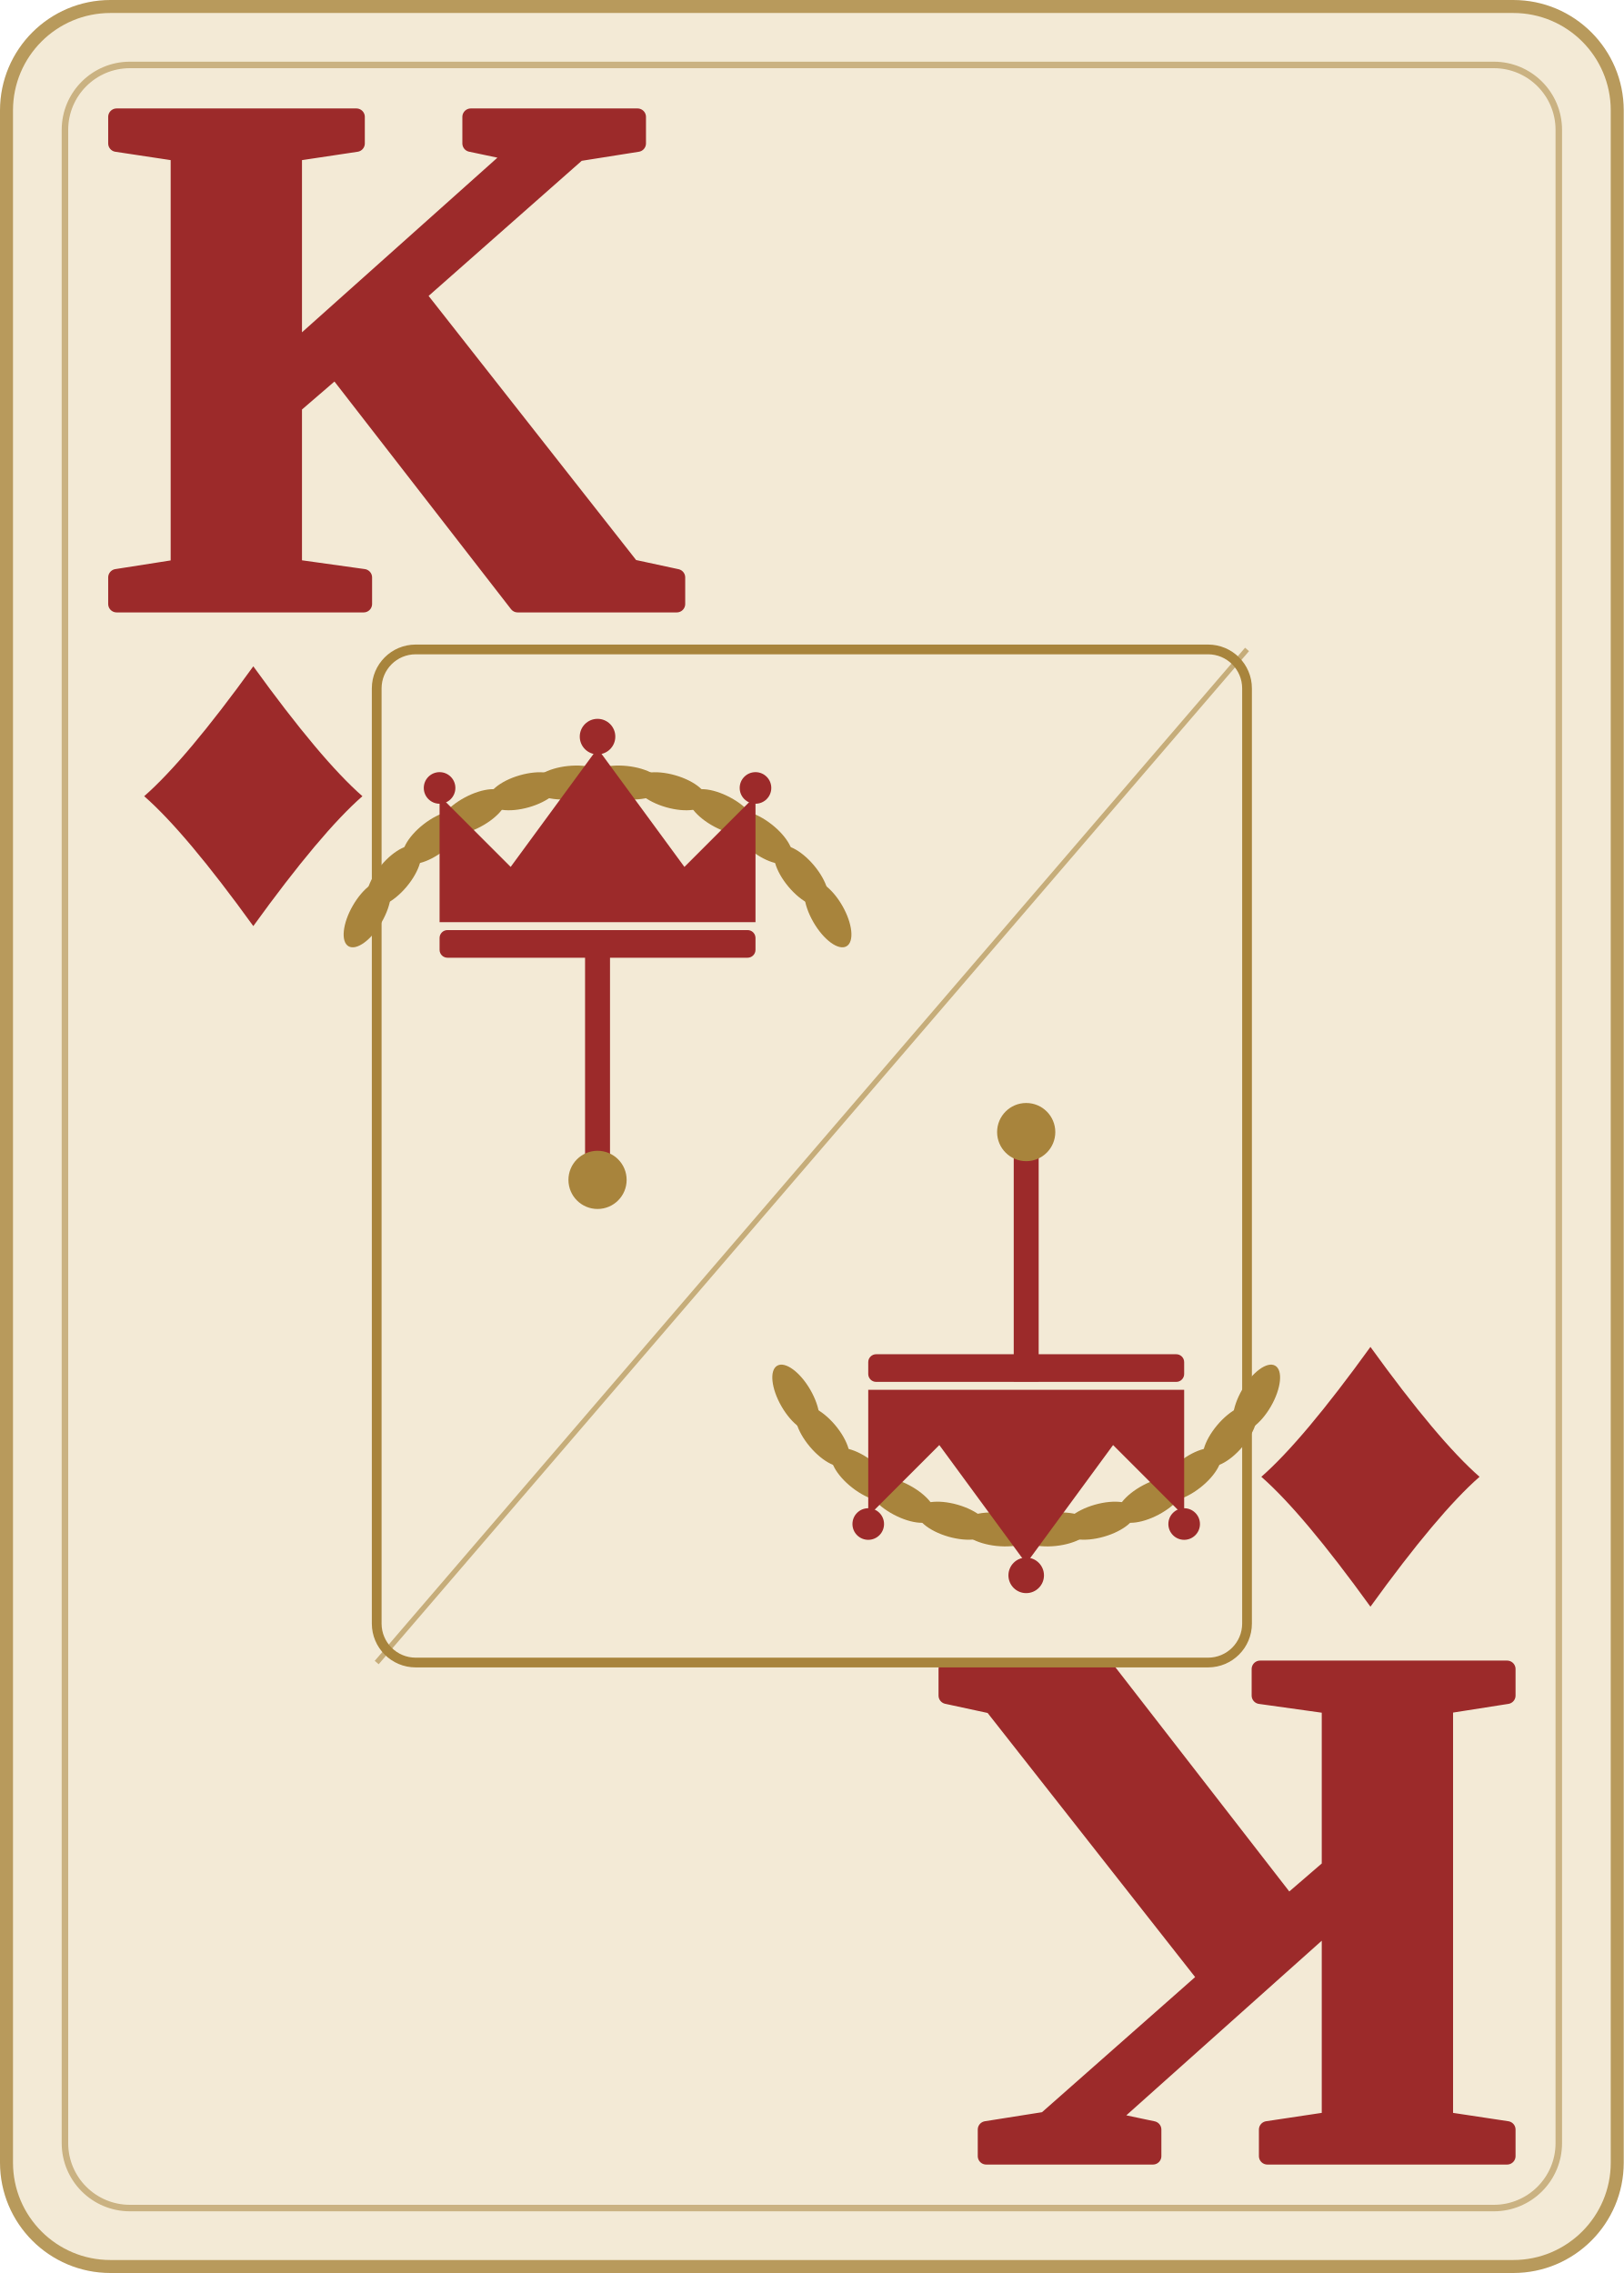
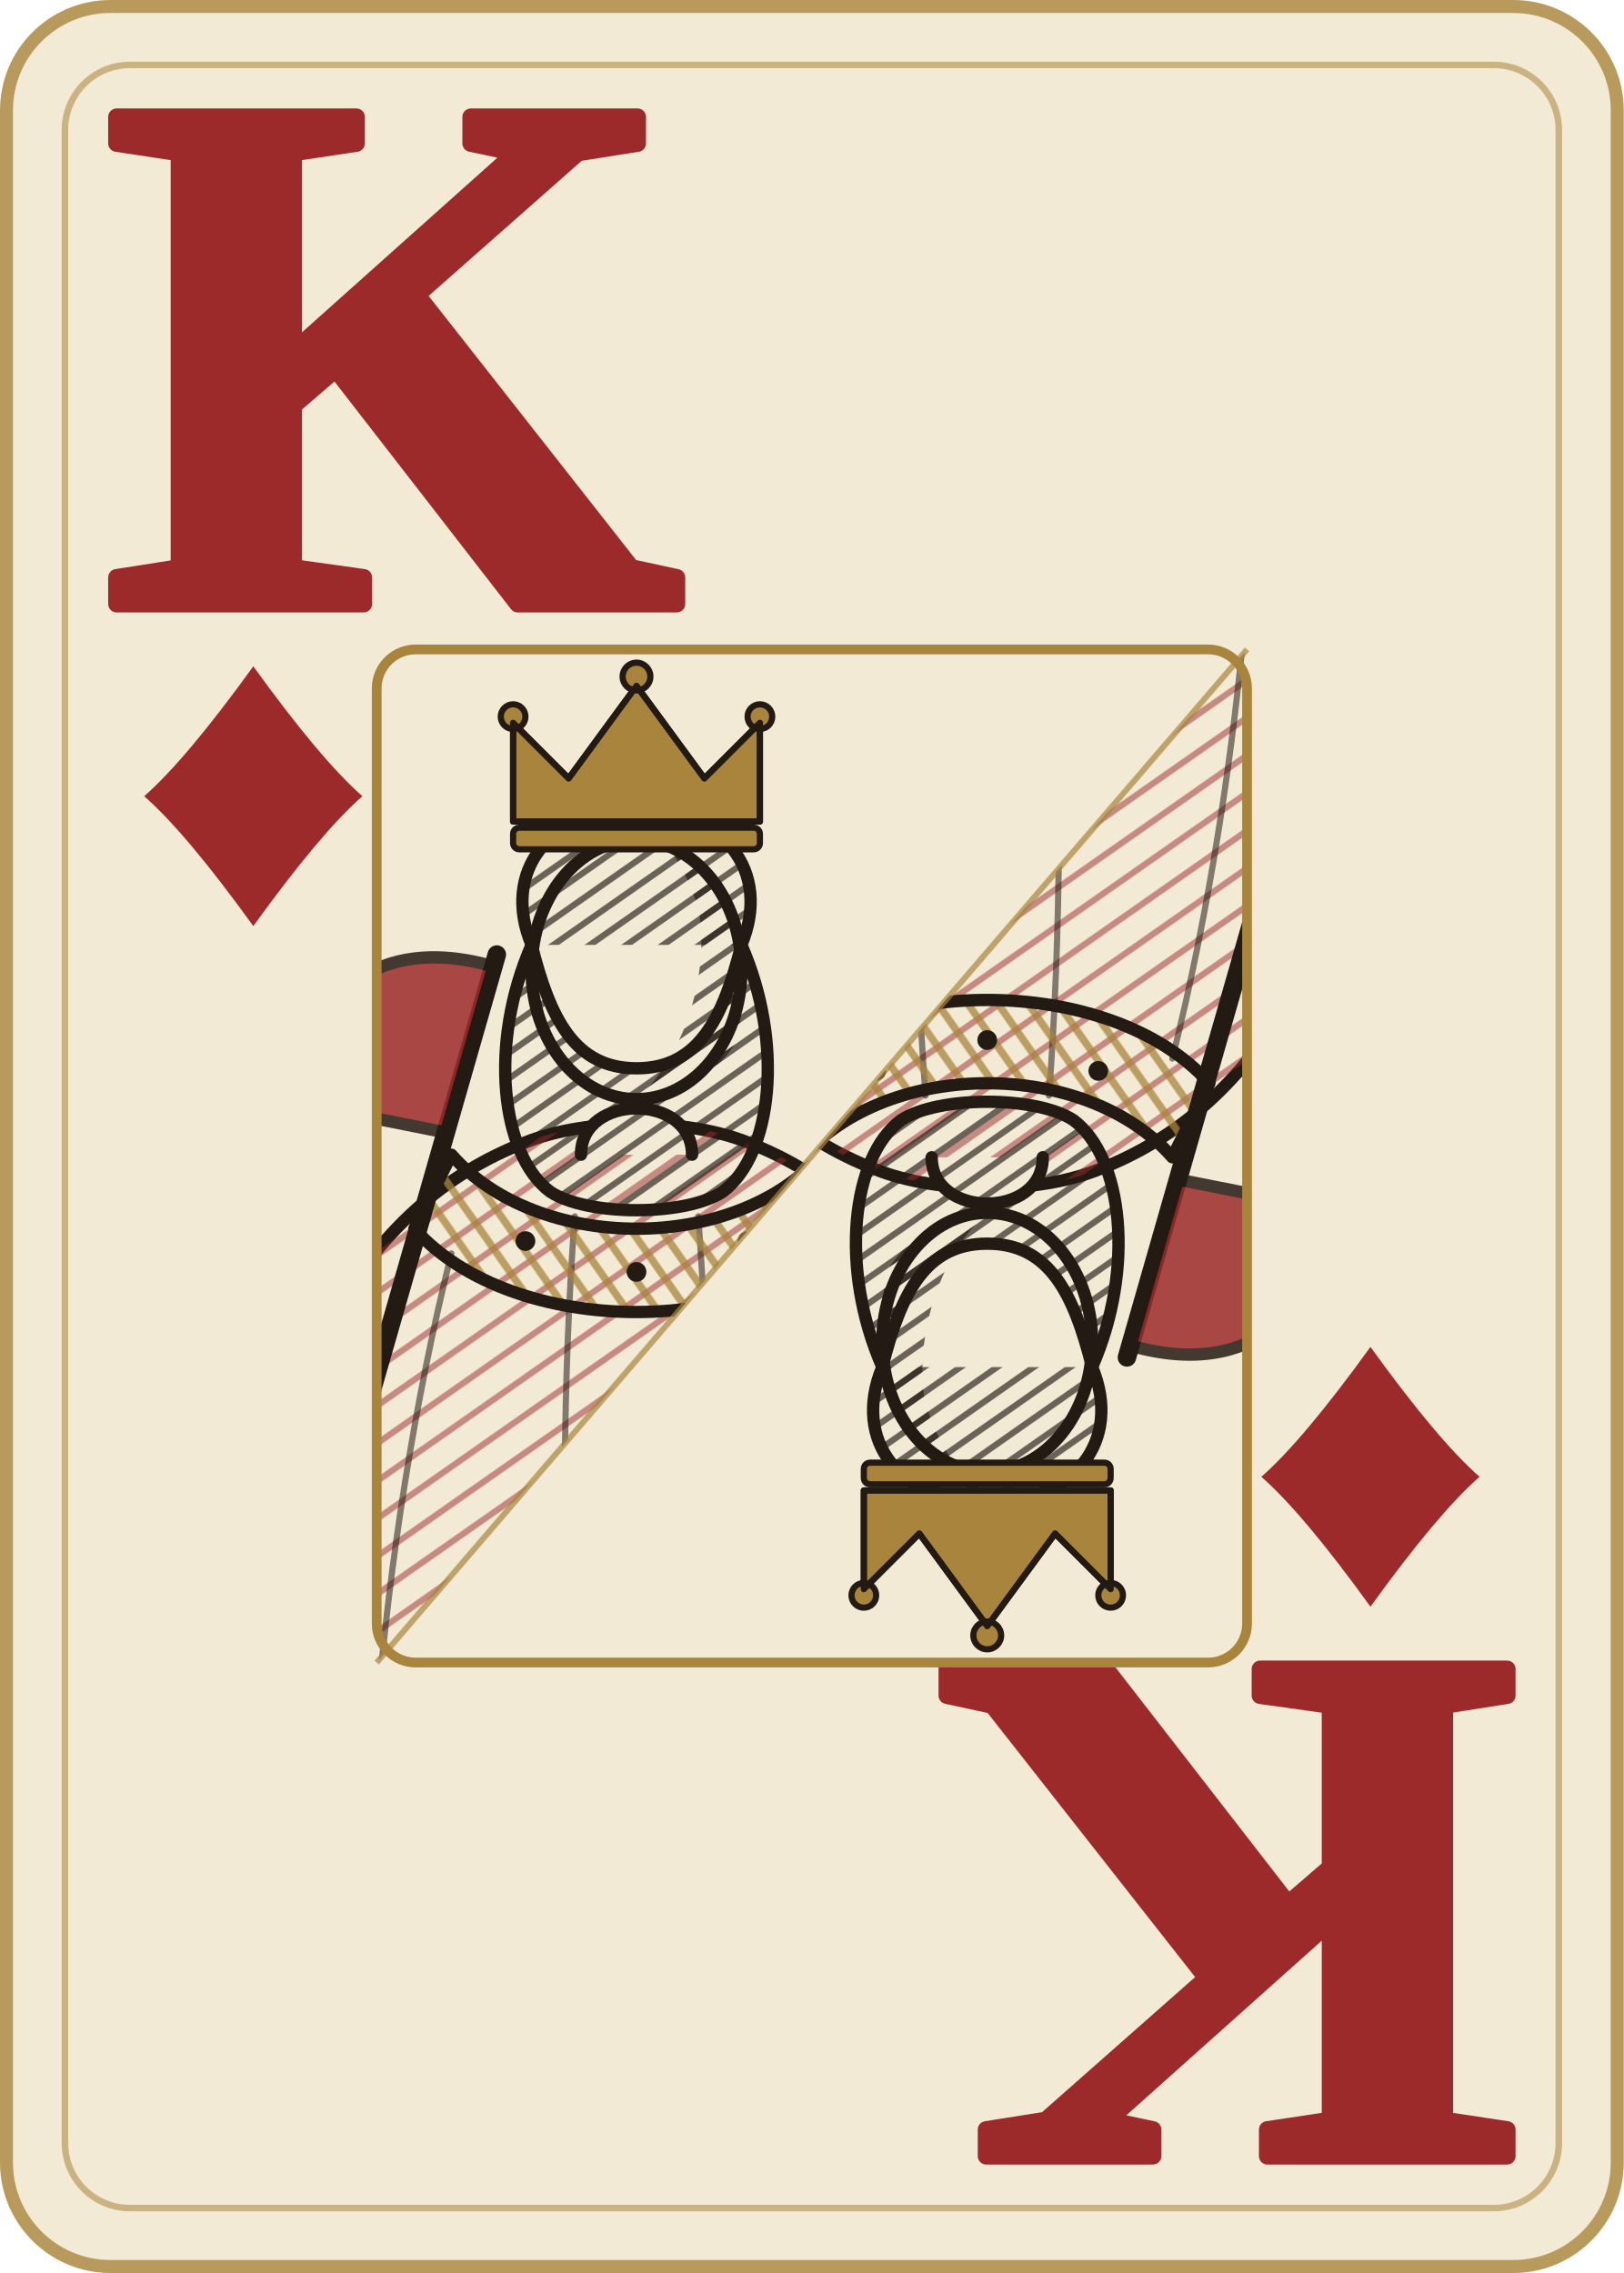
<svg xmlns="http://www.w3.org/2000/svg" viewBox="0 0 250 350">
  <defs>
    <path id="s" d="M50 4Q76 40 92 54 76 68 50 104 24 68 8 54 24 40 50 4z" fill="#9c2a2a" />
    <g id="r">
      <path d="M82.159 -75.0V-70.917L72.987 -69.463L48.21 -47.595L81.208 -5.593L88.199 -4.083V0.0H63.702L35.682 -36.13L29.195 -30.537V-5.593L39.989 -4.083V0.0H1.957V-4.083L11.577 -5.593V-69.463L1.957 -70.917V-75.0H38.87V-70.917L29.195 -69.463V-38.926L63.367 -69.463L56.488 -70.917V-75.0Z" fill="#9c2a2a" stroke="#9c2a2a" stroke-width="2.6" stroke-linejoin="round" />
    </g>
  </defs>
  <rect x="1" y="1" width="248" height="348" rx="16" fill="#f3ead6" stroke="#b89a5c" stroke-width="2" />
  <rect x="10" y="10" width="230" height="330" rx="10" fill="none" stroke="#a8843c" stroke-width="1" opacity=".55" />
  <g>
    <use href="#r" transform="translate(16 93)" />
    <use href="#s" transform="translate(38 121.9) translate(-19 -20.9) scale(0.4)" />
  </g>
  <g transform="rotate(180 125.0 175.0)">
    <use href="#r" transform="translate(16 93)" />
    <use href="#s" transform="translate(38 121.9) translate(-19 -20.9) scale(0.4)" />
  </g>
-   <rect x="58" y="100" width="134" height="156" rx="6" fill="none" stroke="#a8843c" stroke-width="1.5" />
-   <path d="M58 256L192 100" stroke="#a8843c" stroke-width=".8" opacity=".6" />
-   <g transform="translate(92 142) scale(.64)">
-     <g>
-       <g>
-         <ellipse cx="-55.4" cy="-2" rx="9" ry="4" transform="rotate(-60 -55.4 -2)" fill="#a8843c" />
-         <ellipse cx="55.4" cy="-2" rx="9" ry="4" transform="rotate(60 55.4 -2)" fill="#a8843c" />
-         <ellipse cx="-39.4" cy="-20.4" rx="9" ry="4" transform="rotate(-38 -39.4 -20.4)" fill="#a8843c" />
-         <ellipse cx="39.4" cy="-20.4" rx="9" ry="4" transform="rotate(38 39.4 -20.4)" fill="#a8843c" />
-         <ellipse cx="-17.6" cy="-31.5" rx="9" ry="4" transform="rotate(-16 -17.6 -31.5)" fill="#a8843c" />
-         <ellipse cx="17.6" cy="-31.5" rx="9" ry="4" transform="rotate(16 17.6 -31.5)" fill="#a8843c" />
-         <ellipse cx="6.7" cy="-33.6" rx="9" ry="4" transform="rotate(6 6.7 -33.6)" fill="#a8843c" />
-         <ellipse cx="-6.7" cy="-33.6" rx="9" ry="4" transform="rotate(-6 -6.7 -33.6)" fill="#a8843c" />
-         <ellipse cx="30" cy="-26.5" rx="9" ry="4" transform="rotate(28 30 -26.5)" fill="#a8843c" />
-         <ellipse cx="-30" cy="-26.5" rx="9" ry="4" transform="rotate(-28 -30 -26.5)" fill="#a8843c" />
-         <ellipse cx="49" cy="-11.1" rx="9" ry="4" transform="rotate(50 49 -11.1)" fill="#a8843c" />
-         <ellipse cx="-49" cy="-11.1" rx="9" ry="4" transform="rotate(-50 -49 -11.1)" fill="#a8843c" />
+   <defs>
+     <clipPath id="cu">
+       <polygon points="58,100 192,100 58,256" />
+     </clipPath>
+     <clipPath id="cd">
+       <polygon points="192,256 192,100 58,256" />
+     </clipPath>
+     <pattern id="hh" width="5" height="5" patternUnits="userSpaceOnUse" patternTransform="rotate(-35)">
+       <path d="M0 2.5h5" stroke="#9c2a2a" stroke-width="1" opacity=".5" />
+     </pattern>
+     <pattern id="hg" width="4" height="4" patternUnits="userSpaceOnUse" patternTransform="rotate(55)">
+       <path d="M0 2h4" stroke="#a8843c" stroke-width="1.2" opacity=".75" />
+     </pattern>
+     <pattern id="hd" width="3.4" height="3.4" patternUnits="userSpaceOnUse" patternTransform="rotate(-35)">
+       <path d="M0 1.7h3.4" stroke="#241a14" stroke-width="1" opacity=".65" />
+     </pattern>
+   </defs>
+   <g clip-path="url(#cu)">
+     <g transform="translate(98 174) scale(.95)">
+       <g stroke="#241a14" stroke-width="2" stroke-linejoin="round" stroke-linecap="round">
+         <path d="M-64 94C-62 40-44 12-18 2 -8 -2 8 -2 18 2 44 12 62 40 64 94Z" fill="#f3ead6" />
+         <path d="M-64 94C-62 40-44 12-18 2 -8 -2 8 -2 18 2 44 12 62 40 64 94Z" fill="url(#hh)" stroke="none" />
+         <path d="M-30 20C-36 44-40 70-42 94M30 20C36 44 40 70 42 94M-10 14C-12 40-12 70-11 94M10 14C12 40 12 70 11 94" fill="none" stroke-width="1" opacity=".55" />
+         <path d="M-30 4C-16 20 16 20 30 4L36 16C20 34-20 34-36 16Z" fill="url(#hg)" stroke-width="1.4" />
+         <path d="M-30 4C-16 20 16 20 30 4L36 16C20 34-20 34-36 16Z" fill="none" />
+         <g fill="#241a14" stroke="none">
+           <circle cx="-18" cy="18" r="1.6" />
+           <circle cx="0" cy="23" r="1.6" />
+           <circle cx="18" cy="18" r="1.6" />
+         </g>
+         <path d="M-9 4C-9 -6 9 -6 9 4" fill="#f3ead6" />
+         <ellipse cx="0" cy="-26" rx="17" ry="21" fill="#f3ead6" />
+         <path d="M4-47C16-44 20-30 16-14 12-8 6-5 0-5 8-12 12-26 10-36 8-42 6-45 4-47Z" fill="url(#hd)" stroke="none" />
+         <path d="M-17-30C-24-14-22 4-14 10-8 14 8 14 14 10 22 4 24-14 17-30 14-18 10-10 0-10-10-10-14-18-17-30Z" fill="url(#hd)" />
+         <path d="M-17-30C-22-42-14-52 0-52 14-52 22-42 17-30" fill="url(#hd)" />
+         <g transform="translate(0 -50) scale(.5)">
+           <g transform="scale(1)">
+             <path d="M-40 0V-32L-22-14 0-44 22-14 40-32V0Z" fill="#a8843c" />
+             <circle cx="-40" cy="-34" r="4" fill="#a8843c" />
+             <circle cx="0" cy="-47" r="4.5" fill="#a8843c" />
+             <circle cx="40" cy="-34" r="4" fill="#a8843c" />
+             <rect x="-40" y="2" width="80" height="7" rx="2" fill="#a8843c" />
+           </g>
+         </g>
+         <g transform="translate(0 -50) scale(.5)" fill="none" stroke="#241a14" stroke-width="2">
+           <path d="M-40 0V-32L-22-14 0-44 22-14 40-32V0Z" />
+         </g>
+         <g transform="translate(-48 60) rotate(16)">
+           <path d="M0 10V-92" stroke-width="3" />
+           <path d="M0-90C-22-90-28-74-24-60L0-62Z" fill="#9c2a2a" opacity=".85" />
+         </g>
      </g>
-       <g transform="scale(0.95)">
-         <path d="M-40 0V-32L-22-14 0-44 22-14 40-32V0Z" fill="#9c2a2a" />
-         <circle cx="-40" cy="-34" r="4" fill="#9c2a2a" />
-         <circle cx="0" cy="-47" r="4.5" fill="#9c2a2a" />
-         <circle cx="40" cy="-34" r="4" fill="#9c2a2a" />
-         <rect x="-40" y="2" width="80" height="7" rx="2" fill="#9c2a2a" />
-       </g>
-       <rect x="-3" y="2" width="6" height="56" fill="#9c2a2a" />
-       <circle cx="0" cy="62" r="7" fill="#a8843c" />
    </g>
  </g>
-   <g transform="translate(158 214) rotate(180) scale(.64)">
-     <g>
-       <g>
-         <ellipse cx="-55.4" cy="-2" rx="9" ry="4" transform="rotate(-60 -55.4 -2)" fill="#a8843c" />
-         <ellipse cx="55.4" cy="-2" rx="9" ry="4" transform="rotate(60 55.4 -2)" fill="#a8843c" />
-         <ellipse cx="-39.4" cy="-20.4" rx="9" ry="4" transform="rotate(-38 -39.4 -20.4)" fill="#a8843c" />
-         <ellipse cx="39.4" cy="-20.4" rx="9" ry="4" transform="rotate(38 39.4 -20.4)" fill="#a8843c" />
-         <ellipse cx="-17.6" cy="-31.5" rx="9" ry="4" transform="rotate(-16 -17.6 -31.5)" fill="#a8843c" />
-         <ellipse cx="17.6" cy="-31.5" rx="9" ry="4" transform="rotate(16 17.6 -31.5)" fill="#a8843c" />
-         <ellipse cx="6.7" cy="-33.6" rx="9" ry="4" transform="rotate(6 6.7 -33.6)" fill="#a8843c" />
-         <ellipse cx="-6.7" cy="-33.6" rx="9" ry="4" transform="rotate(-6 -6.7 -33.6)" fill="#a8843c" />
-         <ellipse cx="30" cy="-26.5" rx="9" ry="4" transform="rotate(28 30 -26.5)" fill="#a8843c" />
-         <ellipse cx="-30" cy="-26.5" rx="9" ry="4" transform="rotate(-28 -30 -26.5)" fill="#a8843c" />
-         <ellipse cx="49" cy="-11.1" rx="9" ry="4" transform="rotate(50 49 -11.1)" fill="#a8843c" />
-         <ellipse cx="-49" cy="-11.1" rx="9" ry="4" transform="rotate(-50 -49 -11.1)" fill="#a8843c" />
+   <g clip-path="url(#cd)">
+     <g transform="translate(152 182) rotate(180) scale(.95)">
+       <g stroke="#241a14" stroke-width="2" stroke-linejoin="round" stroke-linecap="round">
+         <path d="M-64 94C-62 40-44 12-18 2 -8 -2 8 -2 18 2 44 12 62 40 64 94Z" fill="#f3ead6" />
+         <path d="M-64 94C-62 40-44 12-18 2 -8 -2 8 -2 18 2 44 12 62 40 64 94Z" fill="url(#hh)" stroke="none" />
+         <path d="M-30 20C-36 44-40 70-42 94M30 20C36 44 40 70 42 94M-10 14C-12 40-12 70-11 94M10 14C12 40 12 70 11 94" fill="none" stroke-width="1" opacity=".55" />
+         <path d="M-30 4C-16 20 16 20 30 4L36 16C20 34-20 34-36 16Z" fill="url(#hg)" stroke-width="1.4" />
+         <path d="M-30 4C-16 20 16 20 30 4L36 16C20 34-20 34-36 16Z" fill="none" />
+         <g fill="#241a14" stroke="none">
+           <circle cx="-18" cy="18" r="1.6" />
+           <circle cx="0" cy="23" r="1.6" />
+           <circle cx="18" cy="18" r="1.6" />
+         </g>
+         <path d="M-9 4C-9 -6 9 -6 9 4" fill="#f3ead6" />
+         <ellipse cx="0" cy="-26" rx="17" ry="21" fill="#f3ead6" />
+         <path d="M4-47C16-44 20-30 16-14 12-8 6-5 0-5 8-12 12-26 10-36 8-42 6-45 4-47Z" fill="url(#hd)" stroke="none" />
+         <path d="M-17-30C-24-14-22 4-14 10-8 14 8 14 14 10 22 4 24-14 17-30 14-18 10-10 0-10-10-10-14-18-17-30Z" fill="url(#hd)" />
+         <path d="M-17-30C-22-42-14-52 0-52 14-52 22-42 17-30" fill="url(#hd)" />
+         <g transform="translate(0 -50) scale(.5)">
+           <g transform="scale(1)">
+             <path d="M-40 0V-32L-22-14 0-44 22-14 40-32V0Z" fill="#a8843c" />
+             <circle cx="-40" cy="-34" r="4" fill="#a8843c" />
+             <circle cx="0" cy="-47" r="4.5" fill="#a8843c" />
+             <circle cx="40" cy="-34" r="4" fill="#a8843c" />
+             <rect x="-40" y="2" width="80" height="7" rx="2" fill="#a8843c" />
+           </g>
+         </g>
+         <g transform="translate(0 -50) scale(.5)" fill="none" stroke="#241a14" stroke-width="2">
+           <path d="M-40 0V-32L-22-14 0-44 22-14 40-32V0Z" />
+         </g>
+         <g transform="translate(-48 60) rotate(16)">
+           <path d="M0 10V-92" stroke-width="3" />
+           <path d="M0-90C-22-90-28-74-24-60L0-62Z" fill="#9c2a2a" opacity=".85" />
+         </g>
      </g>
-       <g transform="scale(0.95)">
-         <path d="M-40 0V-32L-22-14 0-44 22-14 40-32V0Z" fill="#9c2a2a" />
-         <circle cx="-40" cy="-34" r="4" fill="#9c2a2a" />
-         <circle cx="0" cy="-47" r="4.5" fill="#9c2a2a" />
-         <circle cx="40" cy="-34" r="4" fill="#9c2a2a" />
-         <rect x="-40" y="2" width="80" height="7" rx="2" fill="#9c2a2a" />
-       </g>
-       <rect x="-3" y="2" width="6" height="56" fill="#9c2a2a" />
-       <circle cx="0" cy="62" r="7" fill="#a8843c" />
    </g>
  </g>
+   <path d="M58 256L192 100" stroke="#a8843c" stroke-width=".9" opacity=".7" />
+   <rect x="58" y="100" width="134" height="156" rx="6" fill="none" stroke="#a8843c" stroke-width="1.5" />
</svg>
